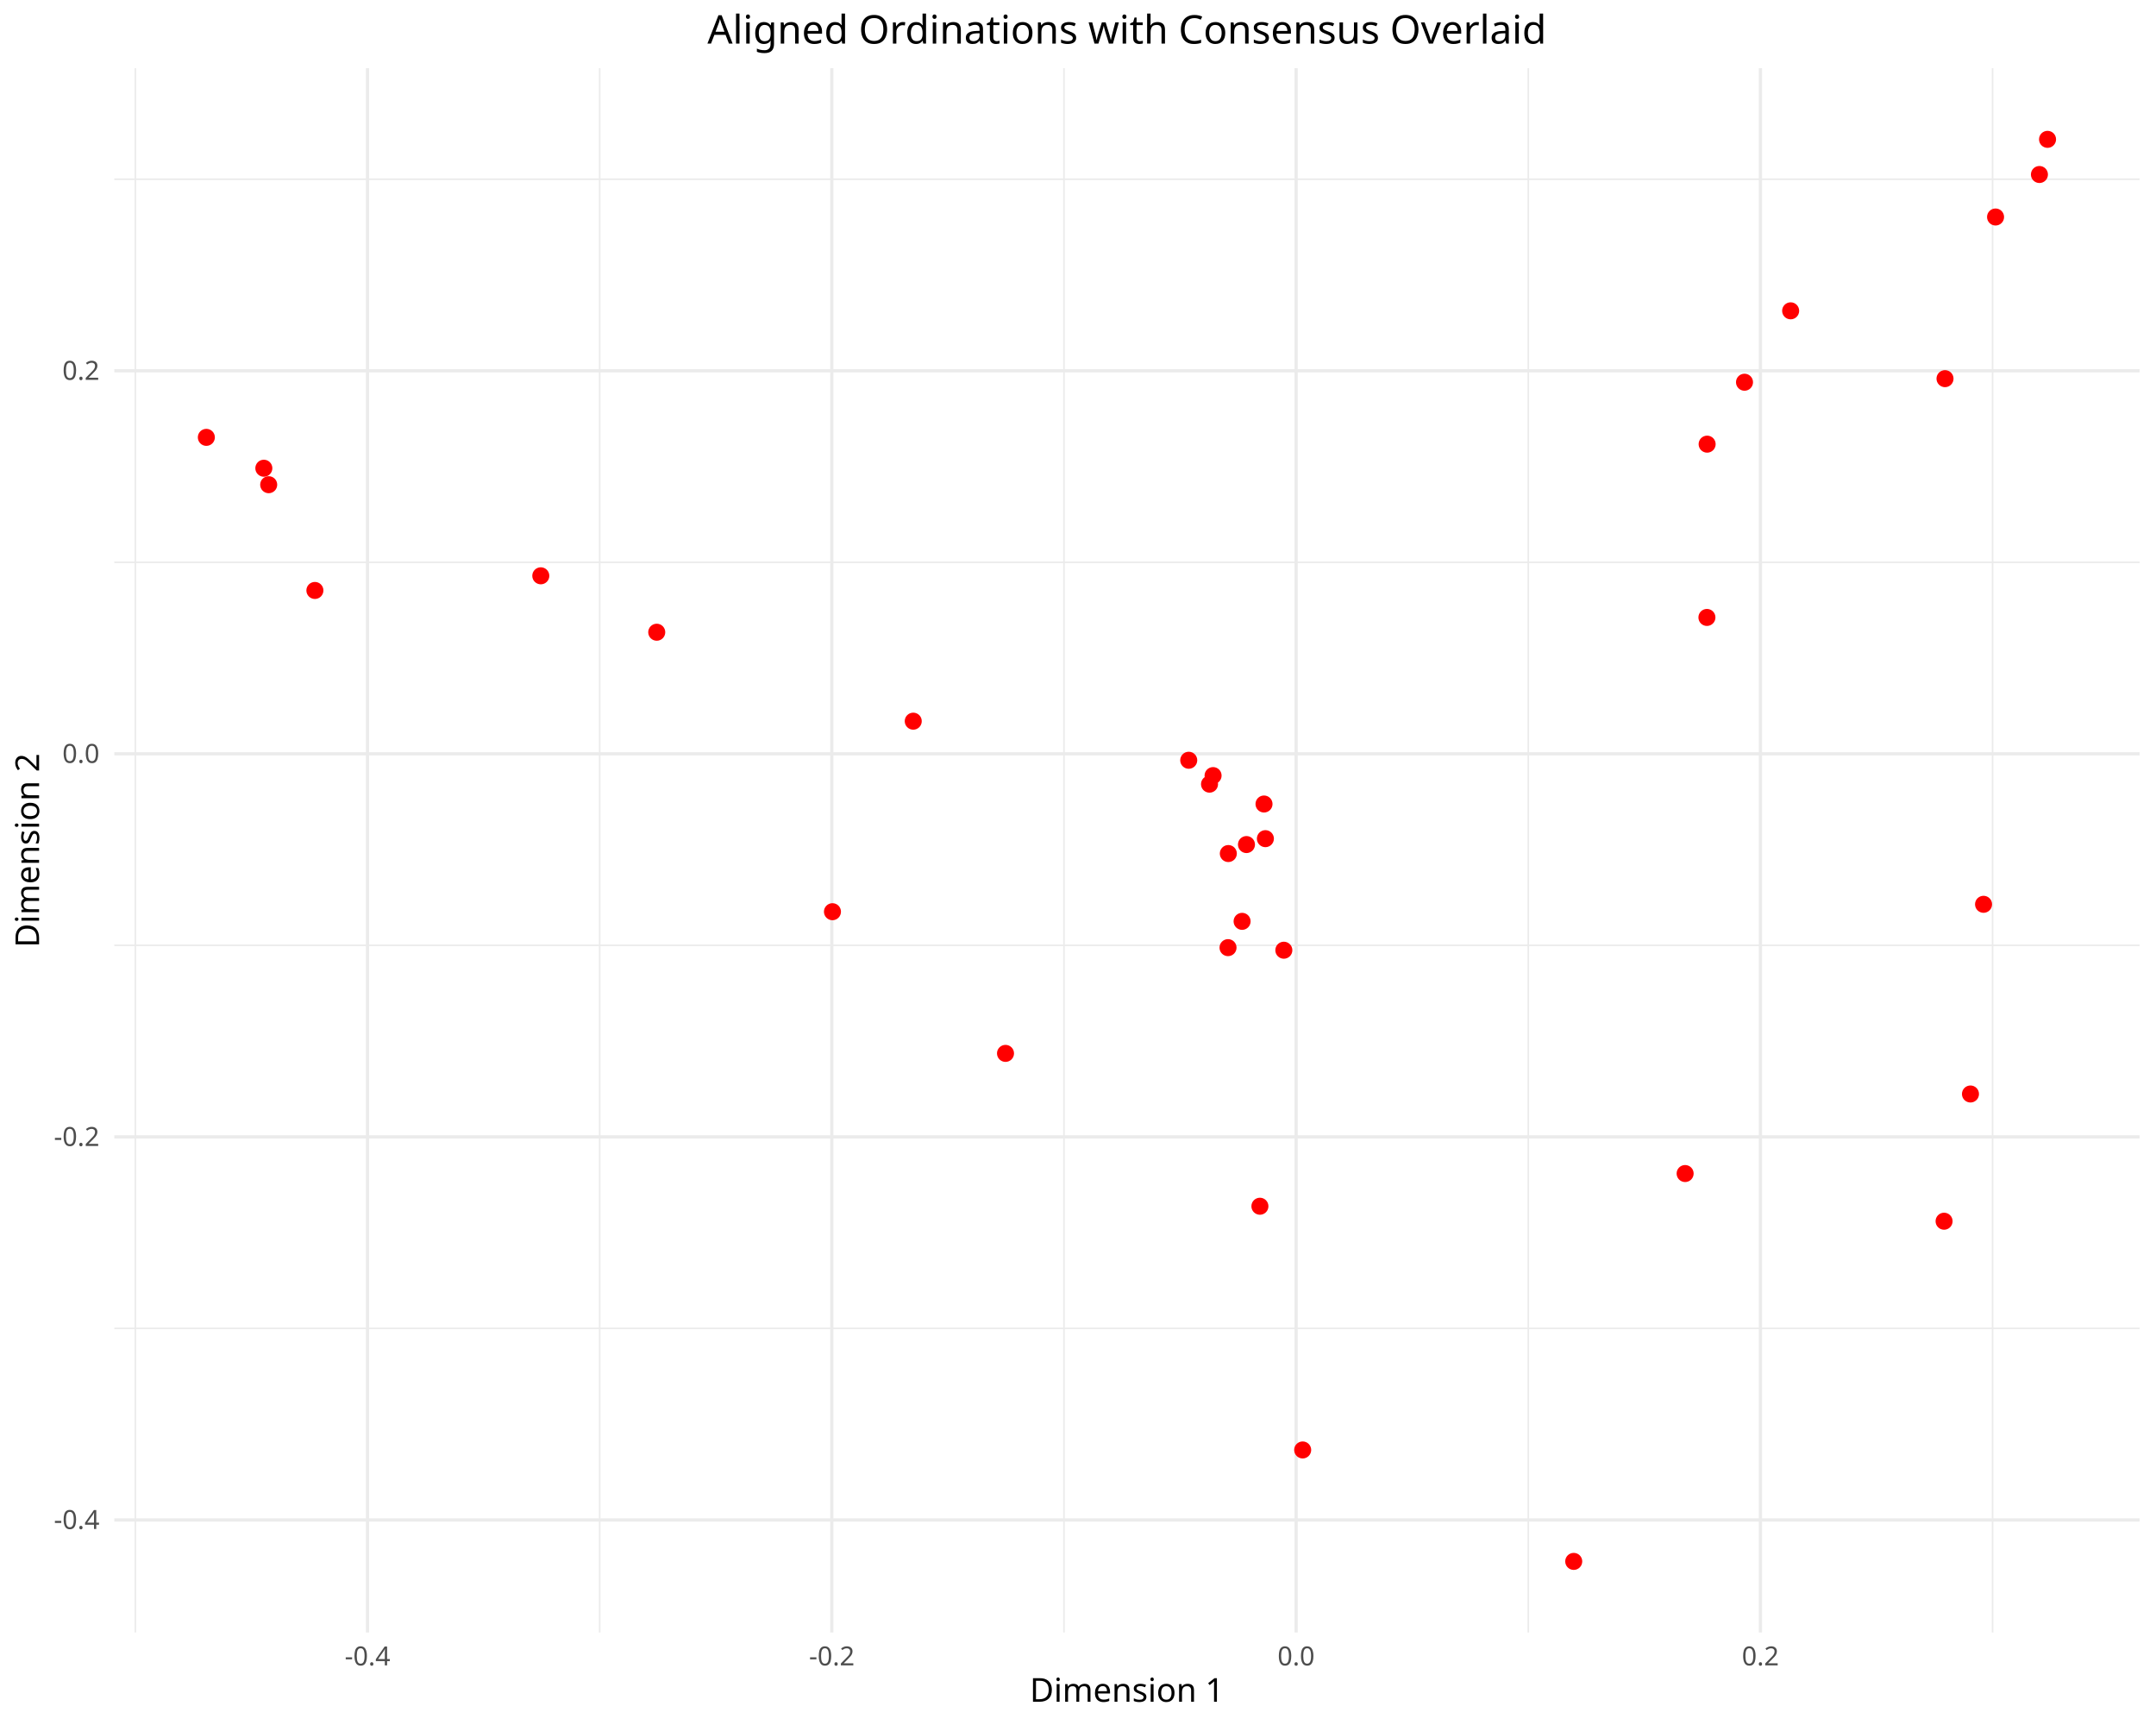
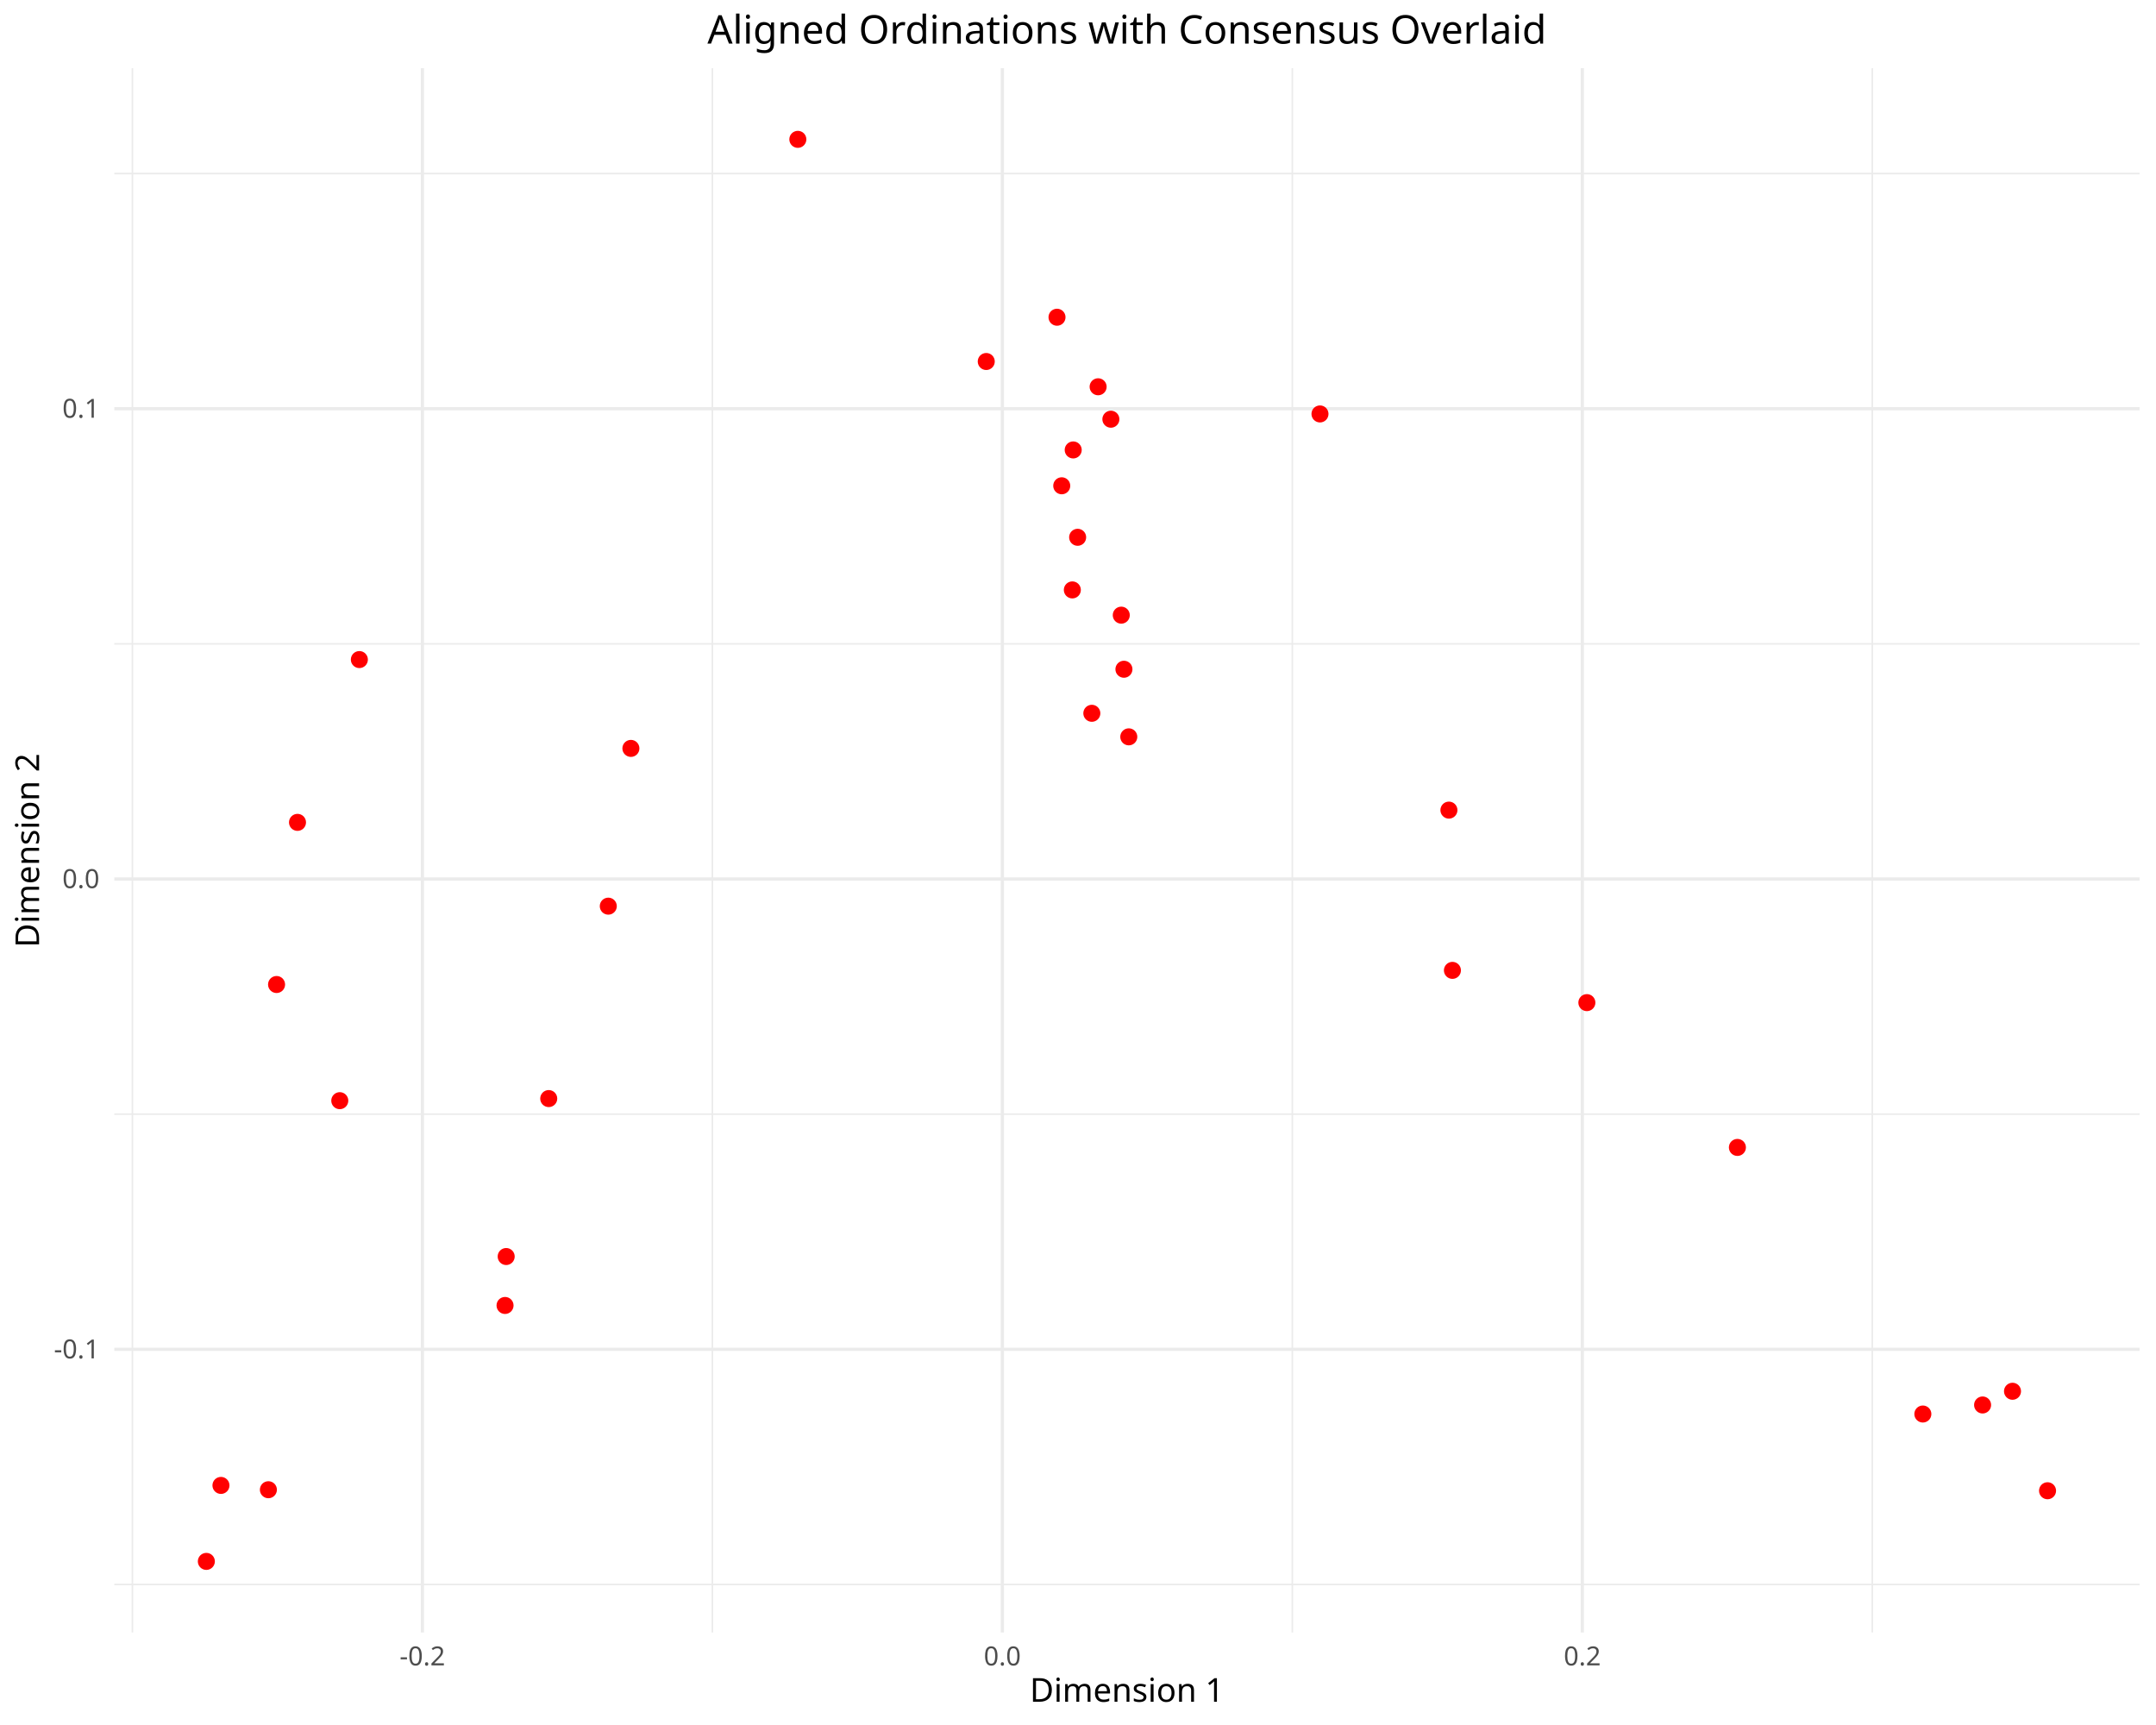
<svg xmlns="http://www.w3.org/2000/svg" class="svglite" data-engine-version="2.0" width="720.00pt" height="576.00pt" viewBox="0 0 720.00 576.00">
  <defs>
    <style type="text/css">
    .svglite line, .svglite polyline, .svglite polygon, .svglite path, .svglite rect, .svglite circle {
      fill: none;
      stroke: #000000;
      stroke-linecap: round;
      stroke-linejoin: round;
      stroke-miterlimit: 10.00;
    }
  </style>
  </defs>
  <rect width="100%" height="100%" style="stroke: none; fill: #FFFFFF;" />
  <defs>
    <clipPath id="cpMC4wMHw3MjAuMDB8MC4wMHw1NzYuMDA=">
      <rect x="0.00" y="0.00" width="720.00" height="576.00" />
    </clipPath>
  </defs>
  <g clip-path="url(#cpMC4wMHw3MjAuMDB8MC4wMHw1NzYuMDA=)">
</g>
  <defs>
    <clipPath id="cpMzguMTd8NzE0LjUyfDIyLjc4fDU0NS4xMQ==">
      <rect x="38.17" y="22.78" width="676.35" height="522.33" />
    </clipPath>
  </defs>
  <g clip-path="url(#cpMzguMTd8NzE0LjUyfDIyLjc4fDU0NS4xMQ==)">
-     <polyline points="38.17,443.57 714.52,443.57 " style="stroke-width: 0.53; stroke: #EBEBEB; stroke-linecap: butt;" />
-     <polyline points="38.17,315.66 714.52,315.66 " style="stroke-width: 0.53; stroke: #EBEBEB; stroke-linecap: butt;" />
-     <polyline points="38.17,187.76 714.52,187.76 " style="stroke-width: 0.53; stroke: #EBEBEB; stroke-linecap: butt;" />
-     <polyline points="38.17,59.85 714.52,59.85 " style="stroke-width: 0.53; stroke: #EBEBEB; stroke-linecap: butt;" />
-     <polyline points="45.20,545.11 45.20,22.78 " style="stroke-width: 0.53; stroke: #EBEBEB; stroke-linecap: butt;" />
-     <polyline points="200.26,545.11 200.26,22.78 " style="stroke-width: 0.53; stroke: #EBEBEB; stroke-linecap: butt;" />
-     <polyline points="355.32,545.11 355.32,22.78 " style="stroke-width: 0.53; stroke: #EBEBEB; stroke-linecap: butt;" />
-     <polyline points="510.37,545.11 510.37,22.78 " style="stroke-width: 0.53; stroke: #EBEBEB; stroke-linecap: butt;" />
-     <polyline points="665.43,545.11 665.43,22.78 " style="stroke-width: 0.53; stroke: #EBEBEB; stroke-linecap: butt;" />
-     <polyline points="38.17,507.53 714.52,507.53 " style="stroke-width: 1.07; stroke: #EBEBEB; stroke-linecap: butt;" />
-     <polyline points="38.17,379.62 714.52,379.62 " style="stroke-width: 1.07; stroke: #EBEBEB; stroke-linecap: butt;" />
-     <polyline points="38.17,251.71 714.52,251.71 " style="stroke-width: 1.07; stroke: #EBEBEB; stroke-linecap: butt;" />
-     <polyline points="38.17,123.80 714.52,123.80 " style="stroke-width: 1.07; stroke: #EBEBEB; stroke-linecap: butt;" />
-     <polyline points="122.73,545.11 122.73,22.78 " style="stroke-width: 1.07; stroke: #EBEBEB; stroke-linecap: butt;" />
-     <polyline points="277.79,545.11 277.79,22.78 " style="stroke-width: 1.07; stroke: #EBEBEB; stroke-linecap: butt;" />
-     <polyline points="432.84,545.11 432.84,22.78 " style="stroke-width: 1.07; stroke: #EBEBEB; stroke-linecap: butt;" />
-     <polyline points="587.90,545.11 587.90,22.78 " style="stroke-width: 1.07; stroke: #EBEBEB; stroke-linecap: butt;" />
-     <circle cx="422.58" cy="280.04" r="2.49" style="stroke-width: 0.71; stroke: #FF0000; fill: #FF0000;" />
-     <circle cx="525.55" cy="521.37" r="2.49" style="stroke-width: 0.71; stroke: #FF0000; fill: #FF0000;" />
-     <circle cx="416.26" cy="282.01" r="2.49" style="stroke-width: 0.71; stroke: #FF0000; fill: #FF0000;" />
-     <circle cx="428.74" cy="317.29" r="2.49" style="stroke-width: 0.71; stroke: #FF0000; fill: #FF0000;" />
-     <circle cx="410.10" cy="316.43" r="2.49" style="stroke-width: 0.71; stroke: #FF0000; fill: #FF0000;" />
-     <circle cx="403.92" cy="261.84" r="2.49" style="stroke-width: 0.71; stroke: #FF0000; fill: #FF0000;" />
-     <circle cx="414.80" cy="307.65" r="2.49" style="stroke-width: 0.71; stroke: #FF0000; fill: #FF0000;" />
-     <circle cx="405.11" cy="258.98" r="2.49" style="stroke-width: 0.71; stroke: #FF0000; fill: #FF0000;" />
-     <circle cx="422.12" cy="268.47" r="2.49" style="stroke-width: 0.71; stroke: #FF0000; fill: #FF0000;" />
-     <circle cx="396.98" cy="253.86" r="2.49" style="stroke-width: 0.71; stroke: #FF0000; fill: #FF0000;" />
-     <circle cx="410.20" cy="285.01" r="2.49" style="stroke-width: 0.71; stroke: #FF0000; fill: #FF0000;" />
-     <circle cx="570.10" cy="148.31" r="2.49" style="stroke-width: 0.71; stroke: #FF0000; fill: #FF0000;" />
-     <circle cx="649.23" cy="407.78" r="2.49" style="stroke-width: 0.71; stroke: #FF0000; fill: #FF0000;" />
-     <circle cx="597.99" cy="103.79" r="2.49" style="stroke-width: 0.71; stroke: #FF0000; fill: #FF0000;" />
-     <circle cx="562.75" cy="391.86" r="2.49" style="stroke-width: 0.71; stroke: #FF0000; fill: #FF0000;" />
-     <circle cx="570.03" cy="206.17" r="2.49" style="stroke-width: 0.71; stroke: #FF0000; fill: #FF0000;" />
-     <circle cx="662.41" cy="301.96" r="2.49" style="stroke-width: 0.71; stroke: #FF0000; fill: #FF0000;" />
-     <circle cx="582.58" cy="127.63" r="2.49" style="stroke-width: 0.71; stroke: #FF0000; fill: #FF0000;" />
-     <circle cx="681.07" cy="58.27" r="2.49" style="stroke-width: 0.71; stroke: #FF0000; fill: #FF0000;" />
-     <circle cx="666.42" cy="72.46" r="2.49" style="stroke-width: 0.71; stroke: #FF0000; fill: #FF0000;" />
-     <circle cx="683.78" cy="46.53" r="2.49" style="stroke-width: 0.71; stroke: #FF0000; fill: #FF0000;" />
-     <circle cx="658.04" cy="365.30" r="2.49" style="stroke-width: 0.71; stroke: #FF0000; fill: #FF0000;" />
-     <circle cx="649.54" cy="126.44" r="2.49" style="stroke-width: 0.71; stroke: #FF0000; fill: #FF0000;" />
-     <circle cx="335.79" cy="351.74" r="2.49" style="stroke-width: 0.71; stroke: #FF0000; fill: #FF0000;" />
-     <circle cx="435.03" cy="484.16" r="2.49" style="stroke-width: 0.71; stroke: #FF0000; fill: #FF0000;" />
-     <circle cx="105.16" cy="197.16" r="2.49" style="stroke-width: 0.71; stroke: #FF0000; fill: #FF0000;" />
-     <circle cx="278.00" cy="304.43" r="2.49" style="stroke-width: 0.71; stroke: #FF0000; fill: #FF0000;" />
-     <circle cx="180.60" cy="192.27" r="2.49" style="stroke-width: 0.71; stroke: #FF0000; fill: #FF0000;" />
-     <circle cx="88.11" cy="156.35" r="2.49" style="stroke-width: 0.71; stroke: #FF0000; fill: #FF0000;" />
-     <circle cx="68.91" cy="146.04" r="2.49" style="stroke-width: 0.71; stroke: #FF0000; fill: #FF0000;" />
-     <circle cx="89.73" cy="161.85" r="2.49" style="stroke-width: 0.71; stroke: #FF0000; fill: #FF0000;" />
-     <circle cx="219.32" cy="211.11" r="2.49" style="stroke-width: 0.71; stroke: #FF0000; fill: #FF0000;" />
-     <circle cx="420.75" cy="402.78" r="2.49" style="stroke-width: 0.71; stroke: #FF0000; fill: #FF0000;" />
-     <circle cx="304.98" cy="240.81" r="2.49" style="stroke-width: 0.71; stroke: #FF0000; fill: #FF0000;" />
+     <polyline points="38.17,529.07 714.52,529.07 " style="stroke-width: 0.53; stroke: #EBEBEB; stroke-linecap: butt;" />
+     <polyline points="38.17,372.03 714.52,372.03 " style="stroke-width: 0.53; stroke: #EBEBEB; stroke-linecap: butt;" />
+     <polyline points="38.17,214.99 714.52,214.99 " style="stroke-width: 0.53; stroke: #EBEBEB; stroke-linecap: butt;" />
+     <polyline points="38.17,57.94 714.52,57.94 " style="stroke-width: 0.53; stroke: #EBEBEB; stroke-linecap: butt;" />
+     <polyline points="44.22,545.11 44.22,22.78 " style="stroke-width: 0.53; stroke: #EBEBEB; stroke-linecap: butt;" />
+     <polyline points="237.90,545.11 237.90,22.78 " style="stroke-width: 0.53; stroke: #EBEBEB; stroke-linecap: butt;" />
+     <polyline points="431.58,545.11 431.58,22.78 " style="stroke-width: 0.53; stroke: #EBEBEB; stroke-linecap: butt;" />
+     <polyline points="625.26,545.11 625.26,22.78 " style="stroke-width: 0.53; stroke: #EBEBEB; stroke-linecap: butt;" />
+     <polyline points="38.17,450.55 714.52,450.55 " style="stroke-width: 1.07; stroke: #EBEBEB; stroke-linecap: butt;" />
+     <polyline points="38.17,293.51 714.52,293.51 " style="stroke-width: 1.07; stroke: #EBEBEB; stroke-linecap: butt;" />
+     <polyline points="38.17,136.47 714.52,136.47 " style="stroke-width: 1.07; stroke: #EBEBEB; stroke-linecap: butt;" />
+     <polyline points="141.06,545.11 141.06,22.78 " style="stroke-width: 1.07; stroke: #EBEBEB; stroke-linecap: butt;" />
+     <polyline points="334.74,545.11 334.74,22.78 " style="stroke-width: 1.07; stroke: #EBEBEB; stroke-linecap: butt;" />
+     <polyline points="528.42,545.11 528.42,22.78 " style="stroke-width: 1.07; stroke: #EBEBEB; stroke-linecap: butt;" />
+     <circle cx="359.88" cy="179.41" r="2.49" style="stroke-width: 0.71; stroke: #FF0000; fill: #FF0000;" />
+     <circle cx="266.44" cy="46.53" r="2.49" style="stroke-width: 0.71; stroke: #FF0000; fill: #FF0000;" />
+     <circle cx="354.57" cy="162.21" r="2.49" style="stroke-width: 0.71; stroke: #FF0000; fill: #FF0000;" />
+     <circle cx="352.99" cy="105.93" r="2.49" style="stroke-width: 0.71; stroke: #FF0000; fill: #FF0000;" />
+     <circle cx="366.72" cy="129.15" r="2.49" style="stroke-width: 0.71; stroke: #FF0000; fill: #FF0000;" />
+     <circle cx="374.45" cy="205.41" r="2.49" style="stroke-width: 0.71; stroke: #FF0000; fill: #FF0000;" />
+     <circle cx="370.98" cy="139.98" r="2.49" style="stroke-width: 0.71; stroke: #FF0000; fill: #FF0000;" />
+     <circle cx="375.34" cy="223.47" r="2.49" style="stroke-width: 0.71; stroke: #FF0000; fill: #FF0000;" />
+     <circle cx="358.11" cy="196.98" r="2.49" style="stroke-width: 0.71; stroke: #FF0000; fill: #FF0000;" />
+     <circle cx="376.96" cy="246.04" r="2.49" style="stroke-width: 0.71; stroke: #FF0000; fill: #FF0000;" />
+     <circle cx="364.62" cy="238.18" r="2.49" style="stroke-width: 0.71; stroke: #FF0000; fill: #FF0000;" />
+     <circle cx="183.25" cy="366.83" r="2.49" style="stroke-width: 0.71; stroke: #FF0000; fill: #FF0000;" />
+     <circle cx="120.01" cy="220.24" r="2.49" style="stroke-width: 0.71; stroke: #FF0000; fill: #FF0000;" />
+     <circle cx="168.66" cy="435.91" r="2.49" style="stroke-width: 0.71; stroke: #FF0000; fill: #FF0000;" />
+     <circle cx="210.69" cy="249.90" r="2.49" style="stroke-width: 0.71; stroke: #FF0000; fill: #FF0000;" />
+     <circle cx="203.14" cy="302.58" r="2.49" style="stroke-width: 0.71; stroke: #FF0000; fill: #FF0000;" />
+     <circle cx="92.36" cy="328.74" r="2.49" style="stroke-width: 0.71; stroke: #FF0000; fill: #FF0000;" />
+     <circle cx="169.04" cy="419.57" r="2.49" style="stroke-width: 0.71; stroke: #FF0000; fill: #FF0000;" />
+     <circle cx="73.79" cy="496.00" r="2.49" style="stroke-width: 0.71; stroke: #FF0000; fill: #FF0000;" />
+     <circle cx="89.63" cy="497.44" r="2.49" style="stroke-width: 0.71; stroke: #FF0000; fill: #FF0000;" />
+     <circle cx="68.91" cy="521.37" r="2.49" style="stroke-width: 0.71; stroke: #FF0000; fill: #FF0000;" />
+     <circle cx="99.35" cy="274.60" r="2.49" style="stroke-width: 0.71; stroke: #FF0000; fill: #FF0000;" />
+     <circle cx="113.47" cy="367.53" r="2.49" style="stroke-width: 0.71; stroke: #FF0000; fill: #FF0000;" />
+     <circle cx="440.81" cy="138.22" r="2.49" style="stroke-width: 0.71; stroke: #FF0000; fill: #FF0000;" />
+     <circle cx="329.36" cy="120.71" r="2.49" style="stroke-width: 0.71; stroke: #FF0000; fill: #FF0000;" />
+     <circle cx="642.14" cy="472.16" r="2.49" style="stroke-width: 0.71; stroke: #FF0000; fill: #FF0000;" />
+     <circle cx="483.87" cy="270.51" r="2.49" style="stroke-width: 0.71; stroke: #FF0000; fill: #FF0000;" />
+     <circle cx="580.21" cy="383.14" r="2.49" style="stroke-width: 0.71; stroke: #FF0000; fill: #FF0000;" />
+     <circle cx="662.09" cy="469.14" r="2.49" style="stroke-width: 0.71; stroke: #FF0000; fill: #FF0000;" />
+     <circle cx="683.78" cy="497.78" r="2.49" style="stroke-width: 0.71; stroke: #FF0000; fill: #FF0000;" />
+     <circle cx="672.08" cy="464.56" r="2.49" style="stroke-width: 0.71; stroke: #FF0000; fill: #FF0000;" />
+     <circle cx="529.94" cy="334.79" r="2.49" style="stroke-width: 0.71; stroke: #FF0000; fill: #FF0000;" />
+     <circle cx="358.40" cy="150.24" r="2.49" style="stroke-width: 0.71; stroke: #FF0000; fill: #FF0000;" />
+     <circle cx="485.04" cy="324.02" r="2.49" style="stroke-width: 0.71; stroke: #FF0000; fill: #FF0000;" />
  </g>
  <g clip-path="url(#cpMC4wMHw3MjAuMDB8MC4wMHw1NzYuMDA=)">
-     <text x="33.24" y="510.55" text-anchor="end" style="font-size: 8.80px; fill: #4D4D4D; font-family: sans;" textLength="15.16px" lengthAdjust="spacingAndGlyphs">-0.4</text>
-     <text x="33.24" y="382.65" text-anchor="end" style="font-size: 8.80px; fill: #4D4D4D; font-family: sans;" textLength="15.16px" lengthAdjust="spacingAndGlyphs">-0.2</text>
-     <text x="33.24" y="254.74" text-anchor="end" style="font-size: 8.80px; fill: #4D4D4D; font-family: sans;" textLength="12.23px" lengthAdjust="spacingAndGlyphs">0.0</text>
-     <text x="33.24" y="126.83" text-anchor="end" style="font-size: 8.80px; fill: #4D4D4D; font-family: sans;" textLength="12.23px" lengthAdjust="spacingAndGlyphs">0.2</text>
-     <text x="122.73" y="556.10" text-anchor="middle" style="font-size: 8.80px; fill: #4D4D4D; font-family: sans;" textLength="15.16px" lengthAdjust="spacingAndGlyphs">-0.4</text>
-     <text x="277.79" y="556.10" text-anchor="middle" style="font-size: 8.80px; fill: #4D4D4D; font-family: sans;" textLength="15.16px" lengthAdjust="spacingAndGlyphs">-0.2</text>
-     <text x="432.84" y="556.10" text-anchor="middle" style="font-size: 8.80px; fill: #4D4D4D; font-family: sans;" textLength="12.23px" lengthAdjust="spacingAndGlyphs">0.0</text>
-     <text x="587.90" y="556.10" text-anchor="middle" style="font-size: 8.80px; fill: #4D4D4D; font-family: sans;" textLength="12.23px" lengthAdjust="spacingAndGlyphs">0.2</text>
+     <text x="33.24" y="453.58" text-anchor="end" style="font-size: 8.80px; fill: #4D4D4D; font-family: sans;" textLength="15.16px" lengthAdjust="spacingAndGlyphs">-0.1</text>
+     <text x="33.24" y="296.54" text-anchor="end" style="font-size: 8.80px; fill: #4D4D4D; font-family: sans;" textLength="12.23px" lengthAdjust="spacingAndGlyphs">0.0</text>
+     <text x="33.24" y="139.49" text-anchor="end" style="font-size: 8.80px; fill: #4D4D4D; font-family: sans;" textLength="12.23px" lengthAdjust="spacingAndGlyphs">0.1</text>
+     <text x="141.06" y="556.10" text-anchor="middle" style="font-size: 8.80px; fill: #4D4D4D; font-family: sans;" textLength="15.16px" lengthAdjust="spacingAndGlyphs">-0.2</text>
+     <text x="334.74" y="556.10" text-anchor="middle" style="font-size: 8.80px; fill: #4D4D4D; font-family: sans;" textLength="12.23px" lengthAdjust="spacingAndGlyphs">0.0</text>
+     <text x="528.42" y="556.10" text-anchor="middle" style="font-size: 8.80px; fill: #4D4D4D; font-family: sans;" textLength="12.23px" lengthAdjust="spacingAndGlyphs">0.2</text>
    <text x="376.34" y="568.24" text-anchor="middle" style="font-size: 11.00px; font-family: sans;" textLength="61.15px" lengthAdjust="spacingAndGlyphs">Dimension 1</text>
    <text transform="translate(13.05,283.95) rotate(-90)" text-anchor="middle" style="font-size: 11.00px; font-family: sans;" textLength="61.15px" lengthAdjust="spacingAndGlyphs">Dimension 2</text>
    <text x="376.34" y="14.56" text-anchor="middle" style="font-size: 13.20px; font-family: sans;" textLength="264.91px" lengthAdjust="spacingAndGlyphs">Aligned Ordinations with Consensus Overlaid</text>
  </g>
</svg>
